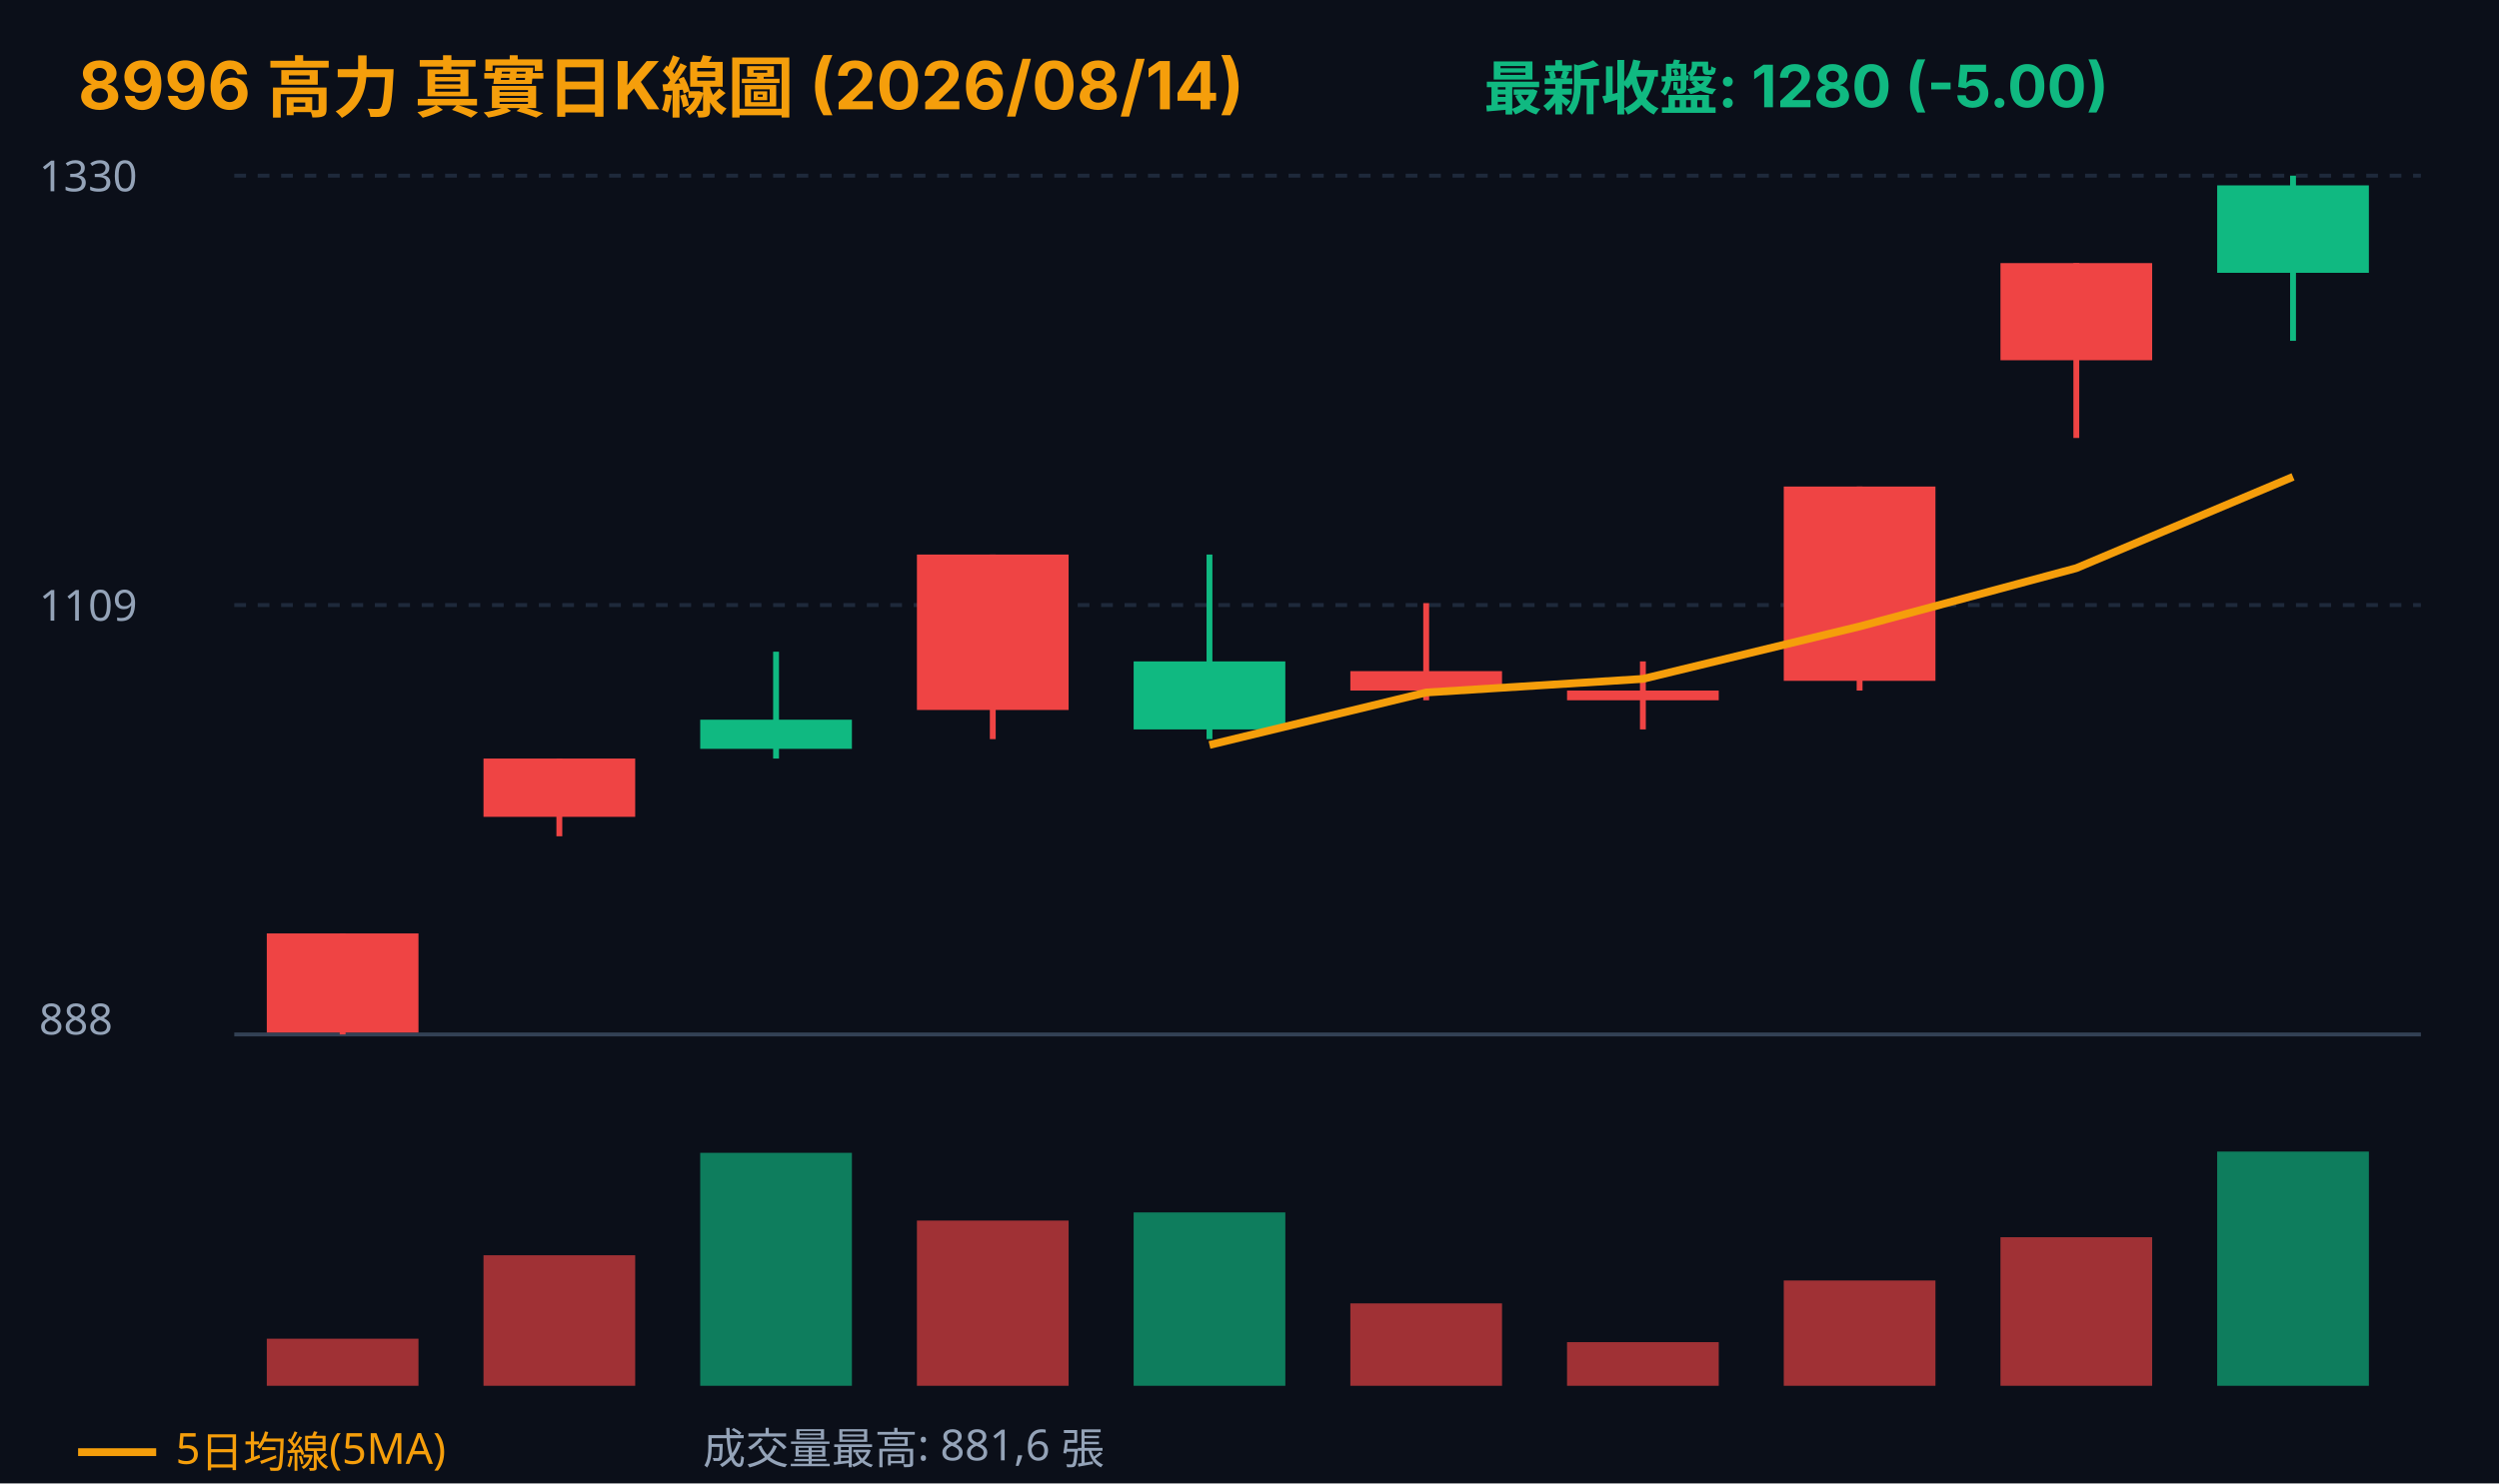
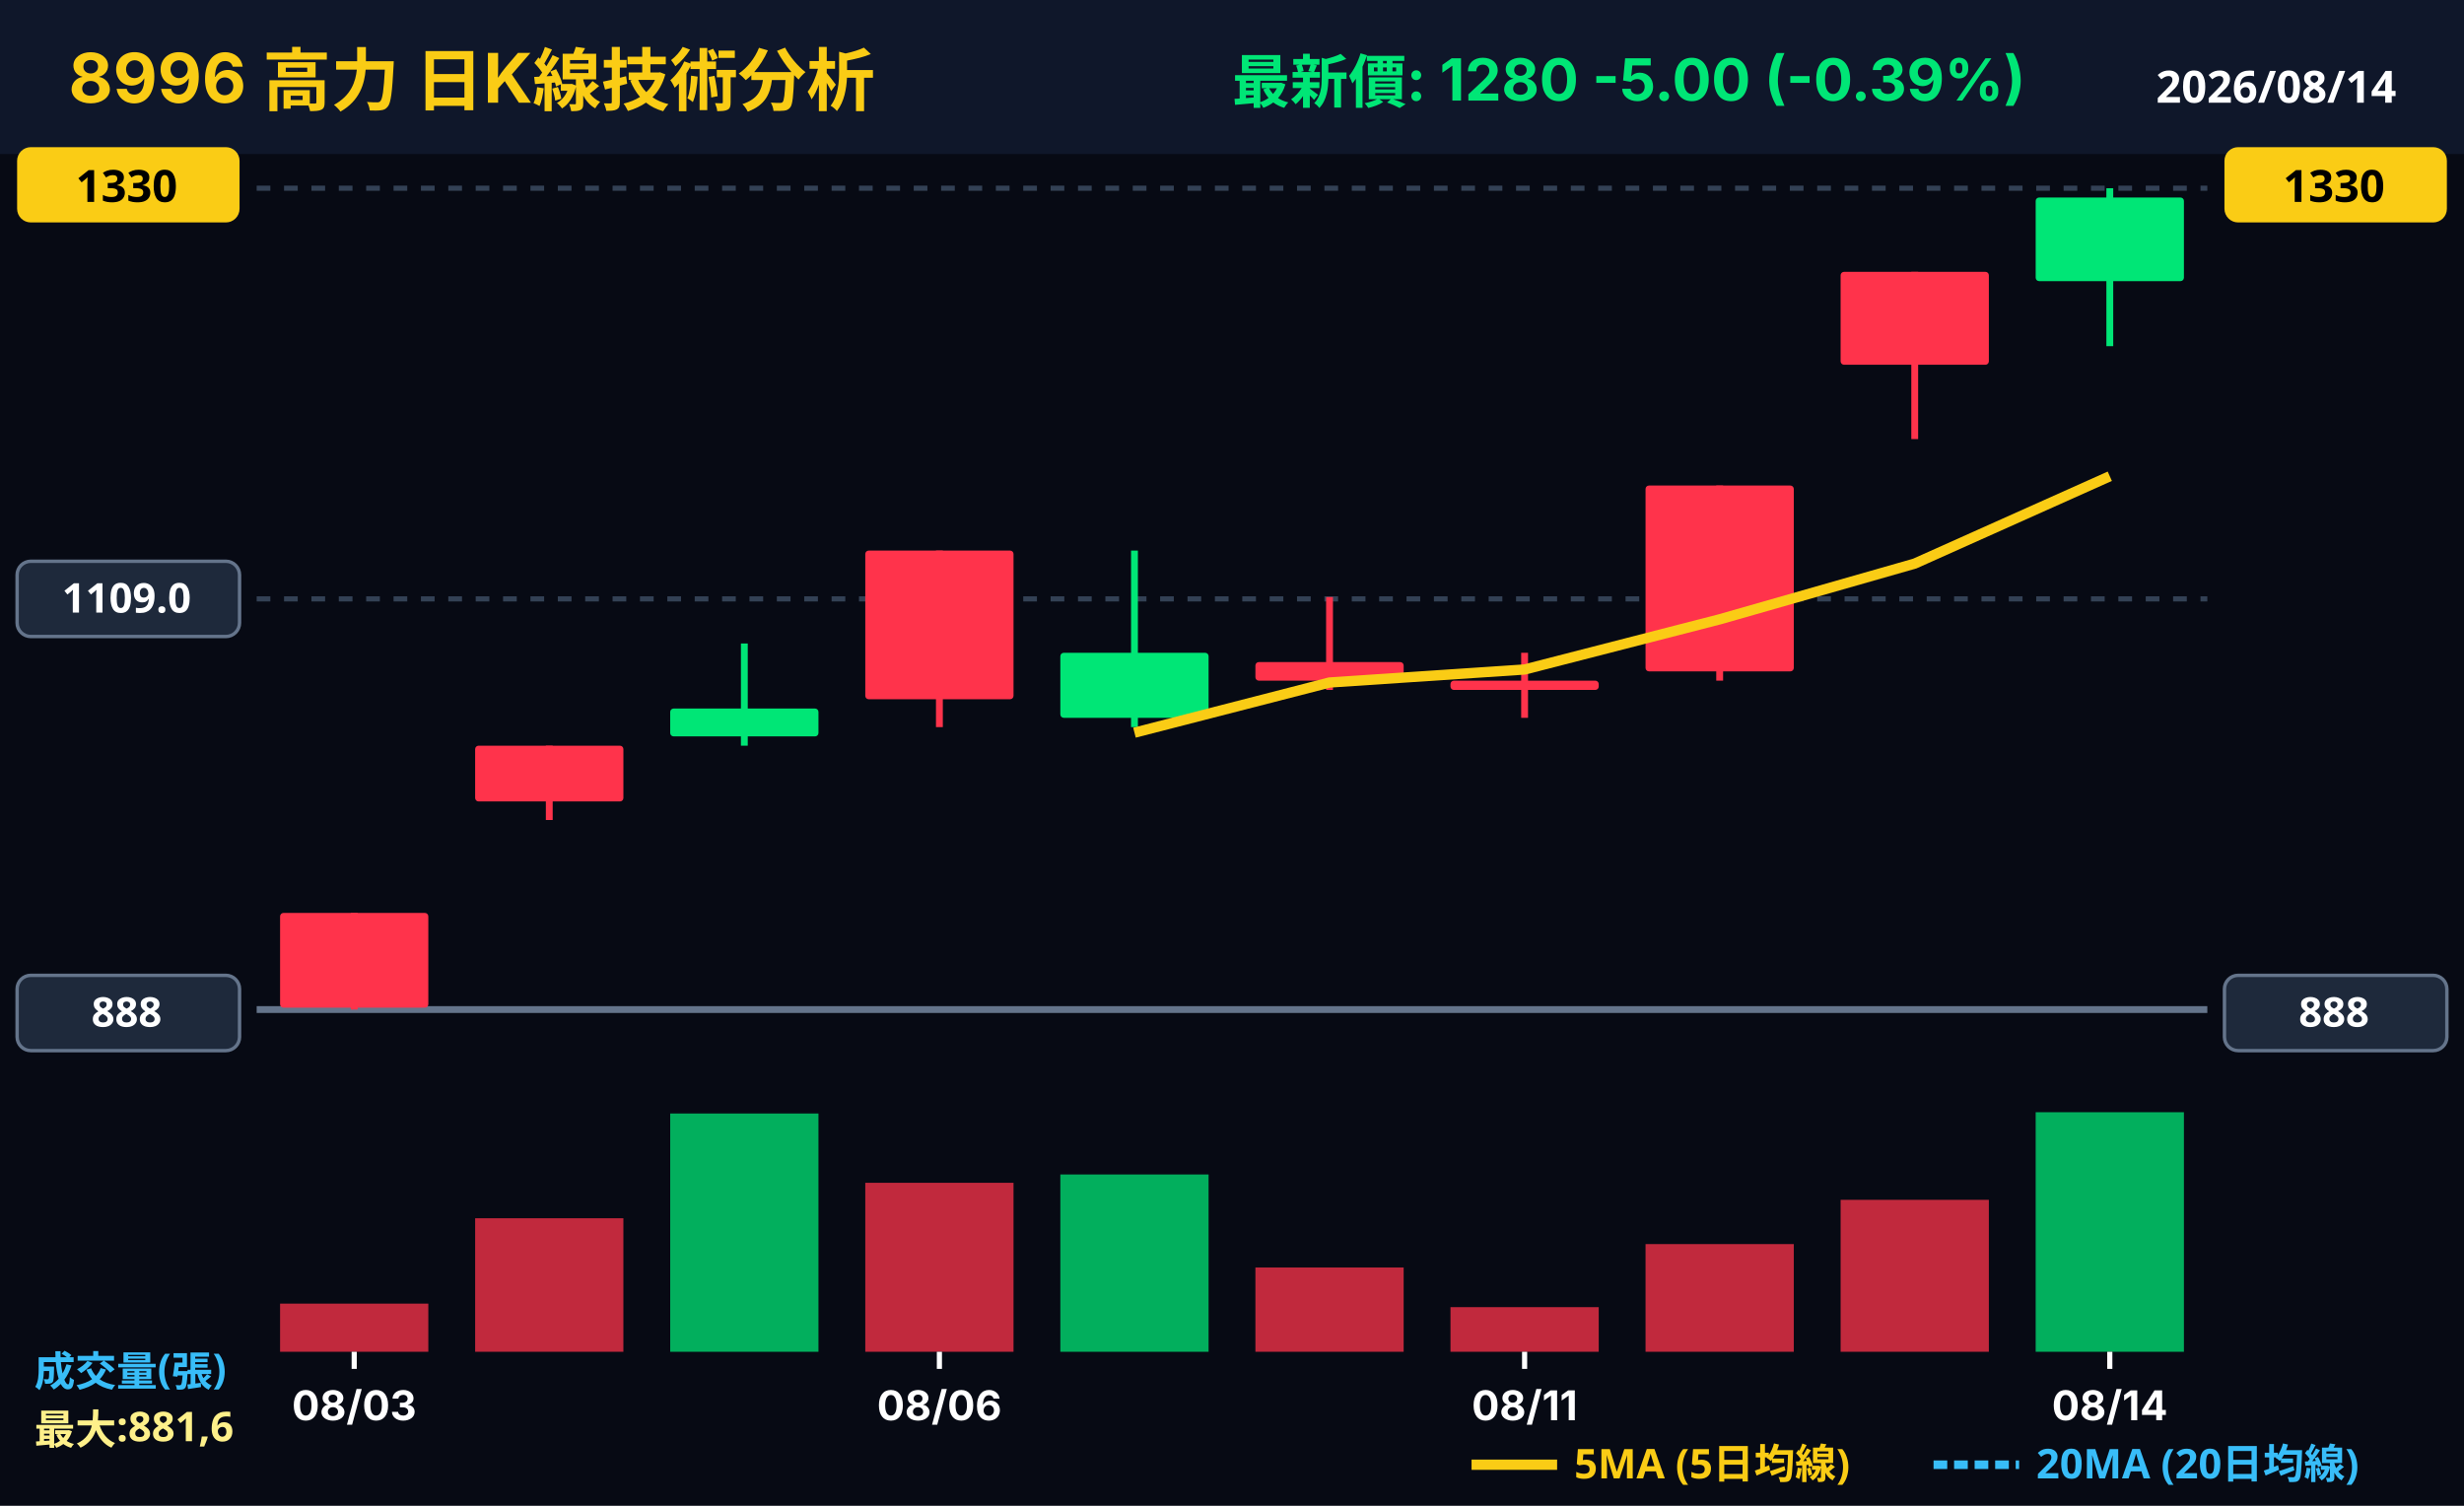
- <svg xmlns="http://www.w3.org/2000/svg" width="640" height="380">
-   <rect width="100%" height="100%" fill="#0b0f19" />
-   <text x="20" y="28" fill="#f59e0b" font-size="17" font-weight="bold" font-family="Inter, sans-serif">8996 高力 真實日K線圖 (2026/08/14)</text>
-   <text x="380" y="28" fill="#10b981" font-size="15" font-weight="bold" font-family="Inter, sans-serif">最新收盤: 1280 (-5.00)</text>
-   <line x1="60" y1="45" x2="620" y2="45" stroke="#1e293b" stroke-dasharray="3,3" />
-   <line x1="60" y1="155" x2="620" y2="155" stroke="#1e293b" stroke-dasharray="3,3" />
-   <line x1="60" y1="265" x2="620" y2="265" stroke="#334155" />
-   <text x="10" y="49" fill="#94a3b8" font-size="11" font-family="sans-serif">1330</text>
-   <text x="10" y="159" fill="#94a3b8" font-size="11" font-family="sans-serif">1109</text>
-   <text x="10" y="265" fill="#94a3b8" font-size="11" font-family="sans-serif">888</text>
-   <line x1="87.75" y1="239.118" x2="87.75" y2="265" stroke="#ef4444" stroke-width="1.5" />
-   <rect x="68.325" y="239.118" width="38.85" height="25.385" fill="#ef4444" />
-   <rect x="68.325" y="342.938" width="38.85" height="12.062" fill="#ef4444" opacity="0.65" />
-   <line x1="143.25" y1="194.321" x2="143.25" y2="214.231" stroke="#ef4444" stroke-width="1.5" />
-   <rect x="123.825" y="194.321" width="38.85" height="14.932" fill="#ef4444" />
-   <rect x="123.825" y="321.558" width="38.85" height="33.442" fill="#ef4444" opacity="0.65" />
-   <line x1="198.75" y1="166.946" x2="198.75" y2="194.321" stroke="#10b981" stroke-width="1.5" />
-   <rect x="179.325" y="184.367" width="38.85" height="7.466" fill="#10b981" />
-   <rect x="179.325" y="295.32" width="38.85" height="59.68" fill="#10b981" opacity="0.65" />
-   <line x1="254.25" y1="142.059" x2="254.25" y2="189.344" stroke="#ef4444" stroke-width="1.5" />
-   <rect x="234.825" y="142.059" width="38.85" height="39.819" fill="#ef4444" />
-   <rect x="234.825" y="312.676" width="38.85" height="42.324" fill="#ef4444" opacity="0.65" />
-   <line x1="309.75" y1="142.059" x2="309.75" y2="189.344" stroke="#10b981" stroke-width="1.5" />
-   <rect x="290.325" y="169.434" width="38.85" height="17.421" fill="#10b981" />
-   <rect x="290.325" y="310.591" width="38.85" height="44.409" fill="#10b981" opacity="0.65" />
-   <line x1="365.25" y1="154.502" x2="365.25" y2="179.389" stroke="#ef4444" stroke-width="1.5" />
-   <rect x="345.825" y="171.923" width="38.85" height="4.977" fill="#ef4444" />
-   <rect x="345.825" y="333.891" width="38.85" height="21.109" fill="#ef4444" opacity="0.65" />
-   <line x1="420.75" y1="169.434" x2="420.75" y2="186.855" stroke="#ef4444" stroke-width="1.5" />
-   <rect x="401.325" y="176.9" width="38.85" height="2.489" fill="#ef4444" />
-   <rect x="401.325" y="343.82" width="38.85" height="11.18" fill="#ef4444" opacity="0.65" />
-   <line x1="476.25" y1="124.638" x2="476.25" y2="176.9" stroke="#ef4444" stroke-width="1.5" />
-   <rect x="456.825" y="124.638" width="38.85" height="49.774" fill="#ef4444" />
-   <rect x="456.825" y="328.025" width="38.85" height="26.975" fill="#ef4444" opacity="0.65" />
-   <line x1="531.75" y1="67.398" x2="531.75" y2="112.195" stroke="#ef4444" stroke-width="1.5" />
-   <rect x="512.325" y="67.398" width="38.85" height="24.887" fill="#ef4444" />
-   <rect x="512.325" y="316.942" width="38.85" height="38.058" fill="#ef4444" opacity="0.65" />
-   <line x1="587.25" y1="45" x2="587.25" y2="87.308" stroke="#10b981" stroke-width="1.5" />
-   <rect x="567.825" y="47.489" width="38.85" height="22.398" fill="#10b981" />
-   <rect x="567.825" y="295" width="38.85" height="60" fill="#10b981" opacity="0.65" />
-   <polyline points="309.75,190.837 365.25,177.398 420.75,173.914 476.25,160.475 531.75,145.543 587.25,122.149" fill="none" stroke="#f59e0b" stroke-width="2" />
-   <line x1="20" y1="372" x2="40" y2="372" stroke="#f59e0b" stroke-width="2" />
-   <text x="45" y="375" fill="#f59e0b" font-size="11" font-family="sans-serif">5日均線(5MA)</text>
-   <text x="180" y="375" fill="#94a3b8" font-size="11" font-family="sans-serif">成交量最高: 881,6 張</text>
+ <svg xmlns="http://www.w3.org/2000/svg" width="720" height="440">
+   <rect width="100%" height="100%" fill="#070a14" />
+   <rect x="0" y="0" width="100%" height="45" fill="#0f172a" />
+   <text x="20" y="30" fill="#facc15" font-size="20" font-weight="bold" font-family="Inter, 'Noto Sans TC', sans-serif">8996 高力 日K線技術分析</text>
+   <text x="360" y="30" fill="#00e676" font-size="17" font-weight="bold" font-family="Inter, sans-serif">最新價: 1280 -5.00 (-0.39%)</text>
+   <text x="630" y="30" fill="#ffffff" font-size="13" font-weight="bold" font-family="sans-serif">2026/08/14</text>
+   <line x1="75" y1="55" x2="645" y2="55" stroke="#334155" stroke-width="1.5" stroke-dasharray="4,4" />
+   <line x1="75" y1="175" x2="645" y2="175" stroke="#334155" stroke-width="1.5" stroke-dasharray="4,4" />
+   <line x1="75" y1="295" x2="645" y2="295" stroke="#64748b" stroke-width="2" />
+   <rect x="5" y="43" width="65" height="22" rx="4" fill="#facc15" />
+   <text x="37" y="59" fill="#000000" font-size="13" font-weight="bold" font-family="sans-serif" text-anchor="middle">1330</text>
+   <rect x="5" y="164" width="65" height="22" rx="4" fill="#1e293b" stroke="#64748b" stroke-width="1" />
+   <text x="37" y="179" fill="#ffffff" font-size="12" font-weight="bold" font-family="sans-serif" text-anchor="middle">1109.0</text>
+   <rect x="5" y="285" width="65" height="22" rx="4" fill="#1e293b" stroke="#64748b" stroke-width="1" />
+   <text x="37" y="300" fill="#ffffff" font-size="12" font-weight="bold" font-family="sans-serif" text-anchor="middle">888</text>
+   <rect x="650" y="43" width="65" height="22" rx="4" fill="#facc15" />
+   <text x="682" y="59" fill="#000000" font-size="13" font-weight="bold" font-family="sans-serif" text-anchor="middle">1330</text>
+   <rect x="650" y="285" width="65" height="22" rx="4" fill="#1e293b" stroke="#64748b" stroke-width="1" />
+   <text x="682" y="300" fill="#ffffff" font-size="12" font-weight="bold" font-family="sans-serif" text-anchor="middle">888</text>
+   <text x="10" y="405" fill="#38bdf8" font-size="12" font-weight="bold" font-family="sans-serif">成交量(張)</text>
+   <text x="10" y="422" fill="#fef08a" font-size="12" font-weight="bold" font-family="sans-serif">最大:881,6</text>
+   <line x1="103.5" y1="266.765" x2="103.5" y2="295" stroke="#ff334b" stroke-width="2" />
+   <rect x="81.84" y="266.765" width="43.32" height="27.692" fill="#ff334b" rx="1" />
+   <rect x="81.84" y="380.928" width="43.32" height="14.072" fill="#ff334b" opacity="0.75" />
+   <line x1="103.5" y1="395" x2="103.5" y2="400" stroke="#ffffff" stroke-width="1.5" />
+   <text x="103.5" y="415" fill="#ffffff" font-size="12" font-weight="bold" font-family="Inter, sans-serif" text-anchor="middle">08/03</text>
+   <line x1="160.5" y1="217.896" x2="160.5" y2="239.615" stroke="#ff334b" stroke-width="2" />
+   <rect x="138.84" y="217.896" width="43.32" height="16.29" fill="#ff334b" rx="1" />
+   <rect x="138.84" y="355.984" width="43.32" height="39.016" fill="#ff334b" opacity="0.75" />
+   <line x1="217.5" y1="188.032" x2="217.5" y2="217.896" stroke="#00e676" stroke-width="2" />
+   <rect x="195.84" y="207.036" width="43.32" height="8.145" fill="#00e676" rx="1" />
+   <rect x="195.84" y="325.373" width="43.32" height="69.627" fill="#00e676" opacity="0.75" />
+   <line x1="274.5" y1="160.882" x2="274.5" y2="212.466" stroke="#ff334b" stroke-width="2" />
+   <rect x="252.84" y="160.882" width="43.32" height="43.439" fill="#ff334b" rx="1" />
+   <rect x="252.84" y="345.622" width="43.32" height="49.378" fill="#ff334b" opacity="0.75" />
+   <line x1="274.5" y1="395" x2="274.5" y2="400" stroke="#ffffff" stroke-width="1.5" />
+   <text x="274.5" y="415" fill="#ffffff" font-size="12" font-weight="bold" font-family="Inter, sans-serif" text-anchor="middle">08/06</text>
+   <line x1="331.5" y1="160.882" x2="331.5" y2="212.466" stroke="#00e676" stroke-width="2" />
+   <rect x="309.84" y="190.747" width="43.32" height="19.005" fill="#00e676" rx="1" />
+   <rect x="309.84" y="343.19" width="43.32" height="51.81" fill="#00e676" opacity="0.75" />
+   <line x1="388.5" y1="174.457" x2="388.5" y2="201.606" stroke="#ff334b" stroke-width="2" />
+   <rect x="366.84" y="193.462" width="43.32" height="5.43" fill="#ff334b" rx="1" />
+   <rect x="366.84" y="370.373" width="43.32" height="24.627" fill="#ff334b" opacity="0.75" />
+   <line x1="445.5" y1="190.747" x2="445.5" y2="209.751" stroke="#ff334b" stroke-width="2" />
+   <rect x="423.84" y="198.891" width="43.32" height="2.715" fill="#ff334b" rx="1" />
+   <rect x="423.84" y="381.957" width="43.32" height="13.043" fill="#ff334b" opacity="0.75" />
+   <line x1="445.5" y1="395" x2="445.5" y2="400" stroke="#ffffff" stroke-width="1.5" />
+   <text x="445.5" y="415" fill="#ffffff" font-size="12" font-weight="bold" font-family="Inter, sans-serif" text-anchor="middle">08/11</text>
+   <line x1="502.5" y1="141.878" x2="502.5" y2="198.891" stroke="#ff334b" stroke-width="2" />
+   <rect x="480.84" y="141.878" width="43.32" height="54.299" fill="#ff334b" rx="1" />
+   <rect x="480.84" y="363.529" width="43.32" height="31.471" fill="#ff334b" opacity="0.75" />
+   <line x1="559.5" y1="79.434" x2="559.5" y2="128.303" stroke="#ff334b" stroke-width="2" />
+   <rect x="537.84" y="79.434" width="43.32" height="27.149" fill="#ff334b" rx="1" />
+   <rect x="537.84" y="350.6" width="43.32" height="44.4" fill="#ff334b" opacity="0.75" />
+   <line x1="616.5" y1="55" x2="616.5" y2="101.154" stroke="#00e676" stroke-width="2" />
+   <rect x="594.84" y="57.715" width="43.32" height="24.434" fill="#00e676" rx="1" />
+   <rect x="594.84" y="325" width="43.32" height="70" fill="#00e676" opacity="0.75" />
+   <line x1="616.5" y1="395" x2="616.5" y2="400" stroke="#ffffff" stroke-width="1.5" />
+   <text x="616.5" y="415" fill="#ffffff" font-size="12" font-weight="bold" font-family="Inter, sans-serif" text-anchor="middle">08/14</text>
+   <polyline points="331.5,214.095 388.5,199.434 445.5,195.633 502.5,180.973 559.5,164.683 616.5,139.163" fill="none" stroke="#facc15" stroke-width="3" />
+   <polyline points="616.5,176.629" fill="none" stroke="#38bdf8" stroke-width="2.5" stroke-dasharray="4,2" />
+   <line x1="430" y1="428" x2="455" y2="428" stroke="#facc15" stroke-width="3" />
+   <text x="460" y="432" fill="#facc15" font-size="12" font-weight="bold" font-family="sans-serif">5MA (5日均線)</text>
+   <line x1="565" y1="428" x2="590" y2="428" stroke="#38bdf8" stroke-width="2.5" stroke-dasharray="4,2" />
+   <text x="595" y="432" fill="#38bdf8" font-size="12" font-weight="bold" font-family="sans-serif">20MA (20日均線)</text>
</svg>
